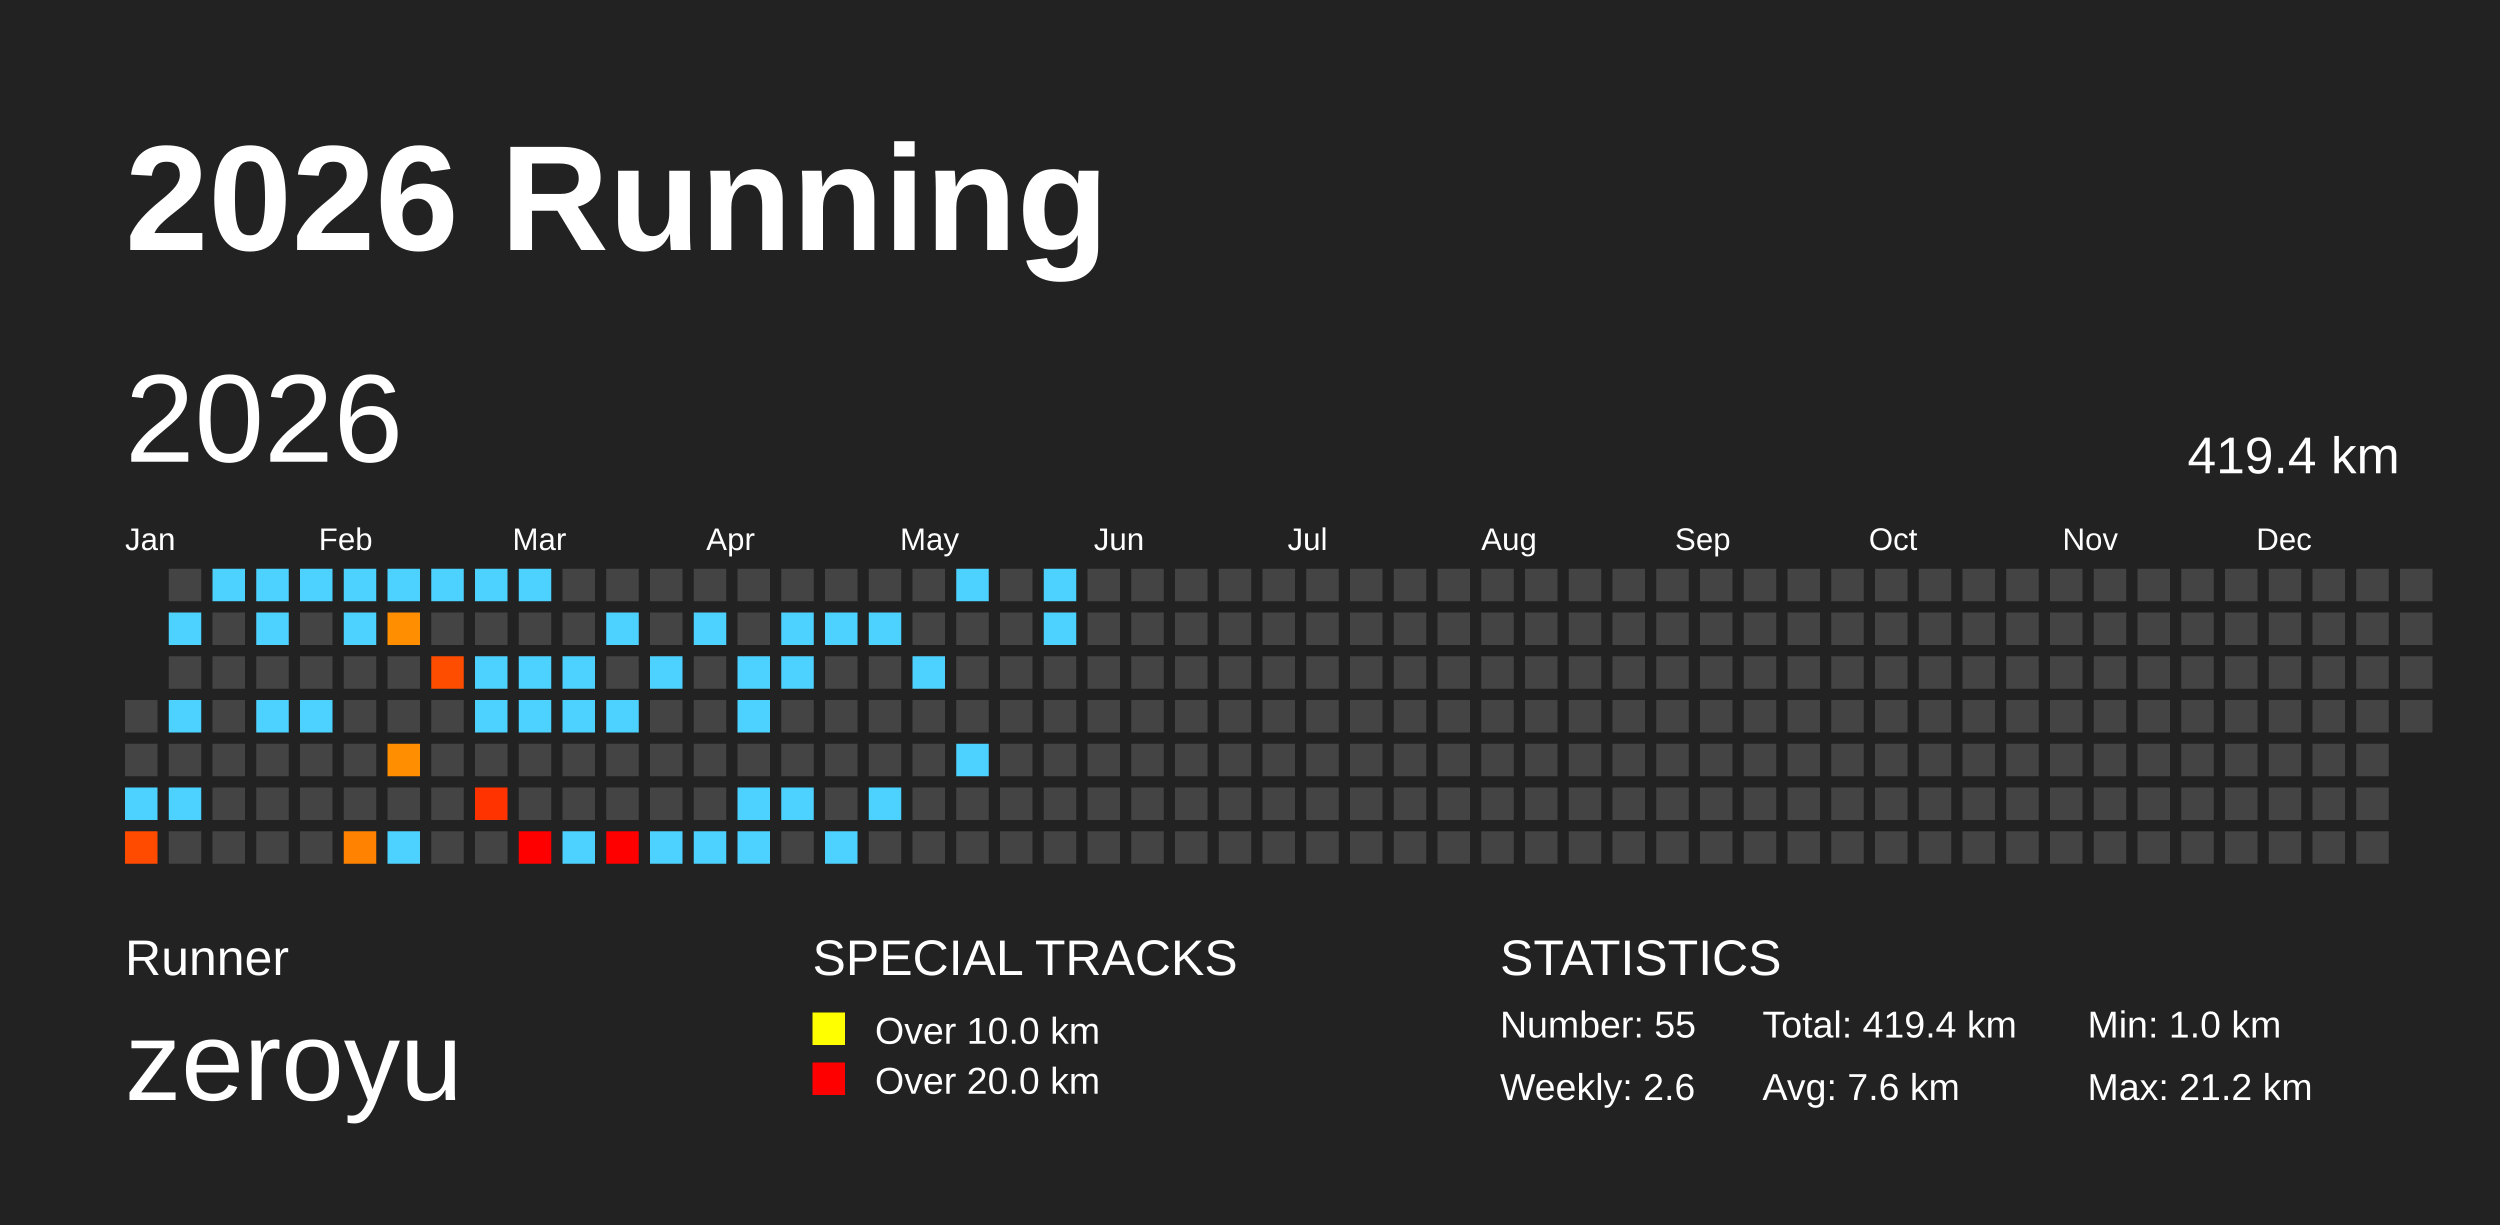
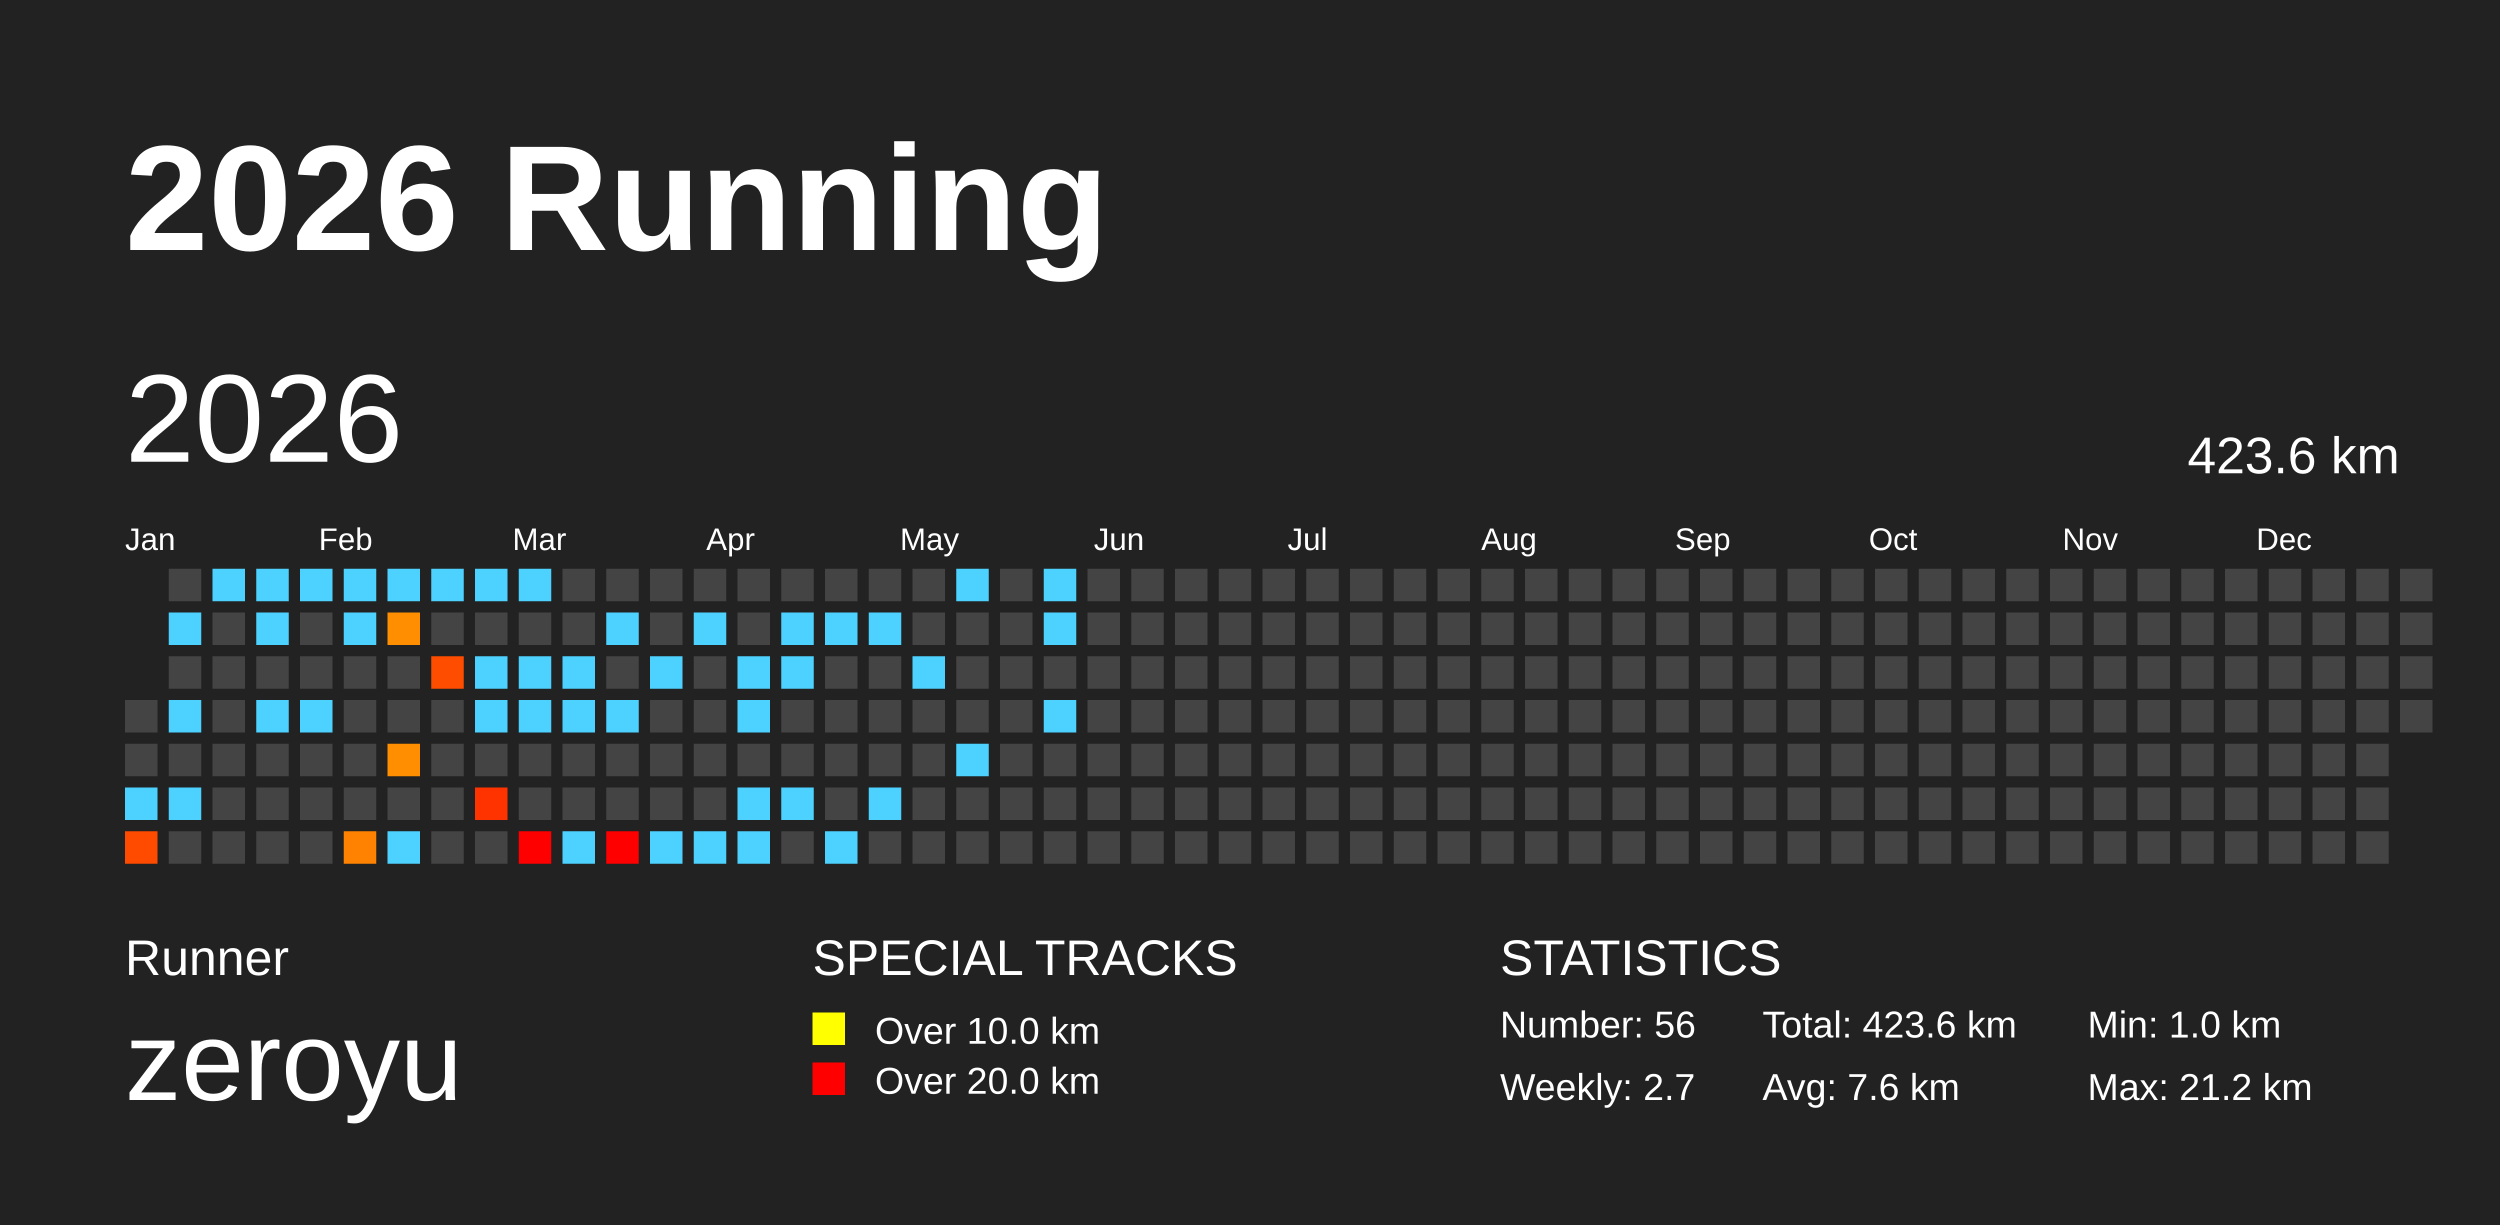
<svg xmlns="http://www.w3.org/2000/svg" baseProfile="full" height="98mm" version="1.1" viewBox="0,0,200,98" width="200mm">
  <defs />
  <rect fill="#222222" height="98" width="200" x="0" y="0" />
  <text fill="#FFFFFF" style="font-size:12px; font-family:Arial; font-weight:bold;" x="10" y="20">2026 Running</text>
  <text fill="#FFFFFF" style="font-size:4px; font-family:Arial" x="10" y="78">Runner</text>
  <text fill="#FFFFFF" style="font-size:9px; font-family:Arial" x="10" y="88">zeroyu</text>
  <text fill="#FFFFFF" style="font-size:4px; font-family:Arial" x="65" y="78">SPECIAL TRACKS</text>
  <rect fill="yellow" height="2.6" width="2.6" x="65" y="81" />
  <text fill="#FFFFFF" style="font-size:3px; font-family:Arial" x="70" y="83.5">Over 10.0 km</text>
  <rect fill="red" height="2.6" width="2.6" x="65" y="85" />
  <text fill="#FFFFFF" style="font-size:3px; font-family:Arial" x="70" y="87.5">Over 20.0 km</text>
  <text fill="#FFFFFF" style="font-size:4px; font-family:Arial" x="120" y="78">STATISTICS</text>
-   <text fill="#FFFFFF" style="font-size:3px; font-family:Arial" x="120" y="83">Number: 55</text>
-   <text fill="#FFFFFF" style="font-size:3px; font-family:Arial" x="120" y="88">Weekly: 2.6</text>
-   <text fill="#FFFFFF" style="font-size:3px; font-family:Arial" x="141" y="83">Total: 419.4 km</text>
+   <text fill="#FFFFFF" style="font-size:3px; font-family:Arial" x="120" y="83">Number: 56</text>
+   <text fill="#FFFFFF" style="font-size:3px; font-family:Arial" x="120" y="88">Weekly: 2.7</text>
+   <text fill="#FFFFFF" style="font-size:3px; font-family:Arial" x="141" y="83">Total: 423.6 km</text>
  <text fill="#FFFFFF" style="font-size:3px; font-family:Arial" x="141" y="88">Avg: 7.6 km</text>
  <text fill="#FFFFFF" style="font-size:3px; font-family:Arial" x="167" y="83">Min: 1.0 km</text>
  <text fill="#FFFFFF" style="font-size:3px; font-family:Arial" x="167" y="88">Max: 21.2 km</text>
  <text dominant-baseline="hanging" fill="#FFFFFF" style="font-size:10.0px; font-family:Arial;" x="10" y="30">2026</text>
-   <text dominant-baseline="hanging" fill="#FFFFFF" style="font-size:4.125px; font-family:Arial;" x="175" y="35">419.4 km</text>
+   <text dominant-baseline="hanging" fill="#FFFFFF" style="font-size:4.125px; font-family:Arial;" x="175" y="35">423.6 km</text>
  <text fill="#FFFFFF" style="font-size:2.5px; font-family:Arial" x="10.0" y="44">Jan</text>
  <text fill="#FFFFFF" style="font-size:2.5px; font-family:Arial" x="25.5" y="44">Feb</text>
  <text fill="#FFFFFF" style="font-size:2.5px; font-family:Arial" x="41.0" y="44">Mar</text>
  <text fill="#FFFFFF" style="font-size:2.5px; font-family:Arial" x="56.5" y="44">Apr</text>
  <text fill="#FFFFFF" style="font-size:2.5px; font-family:Arial" x="72.0" y="44">May</text>
  <text fill="#FFFFFF" style="font-size:2.5px; font-family:Arial" x="87.5" y="44">Jun</text>
  <text fill="#FFFFFF" style="font-size:2.5px; font-family:Arial" x="103.0" y="44">Jul</text>
  <text fill="#FFFFFF" style="font-size:2.5px; font-family:Arial" x="118.5" y="44">Aug</text>
  <text fill="#FFFFFF" style="font-size:2.5px; font-family:Arial" x="134.0" y="44">Sep</text>
  <text fill="#FFFFFF" style="font-size:2.5px; font-family:Arial" x="149.5" y="44">Oct</text>
  <text fill="#FFFFFF" style="font-size:2.5px; font-family:Arial" x="165.0" y="44">Nov</text>
  <text fill="#FFFFFF" style="font-size:2.5px; font-family:Arial" x="180.5" y="44">Dec</text>
  <rect fill="#444444" height="2.6" width="2.6" x="10.0" y="56.0" />
  <rect fill="#444444" height="2.6" width="2.6" x="10.0" y="59.5" />
  <rect fill="#4dd2ff" height="2.6" width="2.6" x="10.0" y="63.0" />
  <rect fill="#ff4b00" height="2.6" width="2.6" x="10.0" y="66.5" />
  <rect fill="#444444" height="2.6" width="2.6" x="13.5" y="45.5" />
  <rect fill="#4dd2ff" height="2.6" width="2.6" x="13.5" y="49.0" />
  <rect fill="#444444" height="2.6" width="2.6" x="13.5" y="52.5" />
  <rect fill="#4dd2ff" height="2.6" width="2.6" x="13.5" y="56.0" />
  <rect fill="#444444" height="2.6" width="2.6" x="13.5" y="59.5" />
  <rect fill="#4dd2ff" height="2.6" width="2.6" x="13.5" y="63.0" />
  <rect fill="#444444" height="2.6" width="2.6" x="13.5" y="66.5" />
  <rect fill="#4dd2ff" height="2.6" width="2.6" x="17.0" y="45.5" />
  <rect fill="#444444" height="2.6" width="2.6" x="17.0" y="49.0" />
  <rect fill="#444444" height="2.6" width="2.6" x="17.0" y="52.5" />
  <rect fill="#444444" height="2.6" width="2.6" x="17.0" y="56.0" />
  <rect fill="#444444" height="2.6" width="2.6" x="17.0" y="59.5" />
  <rect fill="#444444" height="2.6" width="2.6" x="17.0" y="63.0" />
  <rect fill="#444444" height="2.6" width="2.6" x="17.0" y="66.5" />
  <rect fill="#4dd2ff" height="2.6" width="2.6" x="20.5" y="45.5" />
  <rect fill="#4dd2ff" height="2.6" width="2.6" x="20.5" y="49.0" />
  <rect fill="#444444" height="2.6" width="2.6" x="20.5" y="52.5" />
  <rect fill="#4dd2ff" height="2.6" width="2.6" x="20.5" y="56.0" />
  <rect fill="#444444" height="2.6" width="2.6" x="20.5" y="59.5" />
  <rect fill="#444444" height="2.6" width="2.6" x="20.5" y="63.0" />
  <rect fill="#444444" height="2.6" width="2.6" x="20.5" y="66.5" />
  <rect fill="#4dd2ff" height="2.6" width="2.6" x="24.0" y="45.5" />
  <rect fill="#444444" height="2.6" width="2.6" x="24.0" y="49.0" />
  <rect fill="#444444" height="2.6" width="2.6" x="24.0" y="52.5" />
  <rect fill="#4dd2ff" height="2.6" width="2.6" x="24.0" y="56.0" />
  <rect fill="#444444" height="2.6" width="2.6" x="24.0" y="59.5" />
  <rect fill="#444444" height="2.6" width="2.6" x="24.0" y="63.0" />
  <rect fill="#444444" height="2.6" width="2.6" x="24.0" y="66.5" />
  <rect fill="#4dd2ff" height="2.6" width="2.6" x="27.5" y="45.5" />
  <rect fill="#4dd2ff" height="2.6" width="2.6" x="27.5" y="49.0" />
  <rect fill="#444444" height="2.6" width="2.6" x="27.5" y="52.5" />
  <rect fill="#444444" height="2.6" width="2.6" x="27.5" y="56.0" />
  <rect fill="#444444" height="2.6" width="2.6" x="27.5" y="59.5" />
  <rect fill="#444444" height="2.6" width="2.6" x="27.5" y="63.0" />
  <rect fill="#ff8300" height="2.6" width="2.6" x="27.5" y="66.5" />
  <rect fill="#4dd2ff" height="2.6" width="2.6" x="31.0" y="45.5" />
  <rect fill="#ff8e00" height="2.6" width="2.6" x="31.0" y="49.0" />
  <rect fill="#444444" height="2.6" width="2.6" x="31.0" y="52.5" />
  <rect fill="#444444" height="2.6" width="2.6" x="31.0" y="56.0" />
  <rect fill="#ff8e00" height="2.6" width="2.6" x="31.0" y="59.5" />
  <rect fill="#444444" height="2.6" width="2.6" x="31.0" y="63.0" />
  <rect fill="#4dd2ff" height="2.6" width="2.6" x="31.0" y="66.5" />
  <rect fill="#4dd2ff" height="2.6" width="2.6" x="34.5" y="45.5" />
  <rect fill="#444444" height="2.6" width="2.6" x="34.5" y="49.0" />
  <rect fill="#ff4d00" height="2.6" width="2.6" x="34.5" y="52.5" />
  <rect fill="#444444" height="2.6" width="2.6" x="34.5" y="56.0" />
  <rect fill="#444444" height="2.6" width="2.6" x="34.5" y="59.5" />
  <rect fill="#444444" height="2.6" width="2.6" x="34.5" y="63.0" />
  <rect fill="#444444" height="2.6" width="2.6" x="34.5" y="66.5" />
  <rect fill="#4dd2ff" height="2.6" width="2.6" x="38.0" y="45.5" />
  <rect fill="#444444" height="2.6" width="2.6" x="38.0" y="49.0" />
  <rect fill="#4dd2ff" height="2.6" width="2.6" x="38.0" y="52.5" />
  <rect fill="#4dd2ff" height="2.6" width="2.6" x="38.0" y="56.0" />
  <rect fill="#444444" height="2.6" width="2.6" x="38.0" y="59.5" />
  <rect fill="#ff3300" height="2.6" width="2.6" x="38.0" y="63.0" />
  <rect fill="#444444" height="2.6" width="2.6" x="38.0" y="66.5" />
  <rect fill="#4dd2ff" height="2.6" width="2.6" x="41.5" y="45.5" />
  <rect fill="#444444" height="2.6" width="2.6" x="41.5" y="49.0" />
  <rect fill="#4dd2ff" height="2.6" width="2.6" x="41.5" y="52.5" />
  <rect fill="#4dd2ff" height="2.6" width="2.6" x="41.5" y="56.0" />
  <rect fill="#444444" height="2.6" width="2.6" x="41.5" y="59.5" />
  <rect fill="#444444" height="2.6" width="2.6" x="41.5" y="63.0" />
  <rect fill="red" height="2.6" width="2.6" x="41.5" y="66.5" />
  <rect fill="#444444" height="2.6" width="2.6" x="45.0" y="45.5" />
  <rect fill="#444444" height="2.6" width="2.6" x="45.0" y="49.0" />
  <rect fill="#4dd2ff" height="2.6" width="2.6" x="45.0" y="52.5" />
  <rect fill="#4dd2ff" height="2.6" width="2.6" x="45.0" y="56.0" />
  <rect fill="#444444" height="2.6" width="2.6" x="45.0" y="59.5" />
  <rect fill="#444444" height="2.6" width="2.6" x="45.0" y="63.0" />
  <rect fill="#4dd2ff" height="2.6" width="2.6" x="45.0" y="66.5" />
  <rect fill="#444444" height="2.6" width="2.6" x="48.5" y="45.5" />
  <rect fill="#4dd2ff" height="2.6" width="2.6" x="48.5" y="49.0" />
  <rect fill="#444444" height="2.6" width="2.6" x="48.5" y="52.5" />
  <rect fill="#4dd2ff" height="2.6" width="2.6" x="48.5" y="56.0" />
  <rect fill="#444444" height="2.6" width="2.6" x="48.5" y="59.5" />
  <rect fill="#444444" height="2.6" width="2.6" x="48.5" y="63.0" />
  <rect fill="red" height="2.6" width="2.6" x="48.5" y="66.5" />
  <rect fill="#444444" height="2.6" width="2.6" x="52.0" y="45.5" />
  <rect fill="#444444" height="2.6" width="2.6" x="52.0" y="49.0" />
  <rect fill="#4dd2ff" height="2.6" width="2.6" x="52.0" y="52.5" />
  <rect fill="#444444" height="2.6" width="2.6" x="52.0" y="56.0" />
  <rect fill="#444444" height="2.6" width="2.6" x="52.0" y="59.5" />
  <rect fill="#444444" height="2.6" width="2.6" x="52.0" y="63.0" />
  <rect fill="#4dd2ff" height="2.6" width="2.6" x="52.0" y="66.5" />
  <rect fill="#444444" height="2.6" width="2.6" x="55.5" y="45.5" />
  <rect fill="#4dd2ff" height="2.6" width="2.6" x="55.5" y="49.0" />
  <rect fill="#444444" height="2.6" width="2.6" x="55.5" y="52.5" />
  <rect fill="#444444" height="2.6" width="2.6" x="55.5" y="56.0" />
  <rect fill="#444444" height="2.6" width="2.6" x="55.5" y="59.5" />
  <rect fill="#444444" height="2.6" width="2.6" x="55.5" y="63.0" />
  <rect fill="#4dd2ff" height="2.6" width="2.6" x="55.5" y="66.5" />
  <rect fill="#444444" height="2.6" width="2.6" x="59.0" y="45.5" />
  <rect fill="#444444" height="2.6" width="2.6" x="59.0" y="49.0" />
  <rect fill="#4dd2ff" height="2.6" width="2.6" x="59.0" y="52.5" />
  <rect fill="#4dd2ff" height="2.6" width="2.6" x="59.0" y="56.0" />
  <rect fill="#444444" height="2.6" width="2.6" x="59.0" y="59.5" />
  <rect fill="#4dd2ff" height="2.6" width="2.6" x="59.0" y="63.0" />
  <rect fill="#4dd2ff" height="2.6" width="2.6" x="59.0" y="66.5" />
  <rect fill="#444444" height="2.6" width="2.6" x="62.5" y="45.5" />
  <rect fill="#4dd2ff" height="2.6" width="2.6" x="62.5" y="49.0" />
  <rect fill="#4dd2ff" height="2.6" width="2.6" x="62.5" y="52.5" />
  <rect fill="#444444" height="2.6" width="2.6" x="62.5" y="56.0" />
  <rect fill="#444444" height="2.6" width="2.6" x="62.5" y="59.5" />
  <rect fill="#4dd2ff" height="2.6" width="2.6" x="62.5" y="63.0" />
  <rect fill="#444444" height="2.6" width="2.6" x="62.5" y="66.5" />
  <rect fill="#444444" height="2.6" width="2.6" x="66.0" y="45.5" />
  <rect fill="#4dd2ff" height="2.6" width="2.6" x="66.0" y="49.0" />
  <rect fill="#444444" height="2.6" width="2.6" x="66.0" y="52.5" />
  <rect fill="#444444" height="2.6" width="2.6" x="66.0" y="56.0" />
  <rect fill="#444444" height="2.6" width="2.6" x="66.0" y="59.5" />
  <rect fill="#444444" height="2.6" width="2.6" x="66.0" y="63.0" />
  <rect fill="#4dd2ff" height="2.6" width="2.6" x="66.0" y="66.5" />
  <rect fill="#444444" height="2.6" width="2.6" x="69.5" y="45.5" />
  <rect fill="#4dd2ff" height="2.6" width="2.6" x="69.5" y="49.0" />
  <rect fill="#444444" height="2.6" width="2.6" x="69.5" y="52.5" />
  <rect fill="#444444" height="2.6" width="2.6" x="69.5" y="56.0" />
  <rect fill="#444444" height="2.6" width="2.6" x="69.5" y="59.5" />
  <rect fill="#4dd2ff" height="2.6" width="2.6" x="69.5" y="63.0" />
  <rect fill="#444444" height="2.6" width="2.6" x="69.5" y="66.5" />
  <rect fill="#444444" height="2.6" width="2.6" x="73.0" y="45.5" />
  <rect fill="#444444" height="2.6" width="2.6" x="73.0" y="49.0" />
  <rect fill="#4dd2ff" height="2.6" width="2.6" x="73.0" y="52.5" />
  <rect fill="#444444" height="2.6" width="2.6" x="73.0" y="56.0" />
  <rect fill="#444444" height="2.6" width="2.6" x="73.0" y="59.5" />
  <rect fill="#444444" height="2.6" width="2.6" x="73.0" y="63.0" />
  <rect fill="#444444" height="2.6" width="2.6" x="73.0" y="66.5" />
  <rect fill="#4dd2ff" height="2.6" width="2.6" x="76.5" y="45.5" />
  <rect fill="#444444" height="2.6" width="2.6" x="76.5" y="49.0" />
  <rect fill="#444444" height="2.6" width="2.6" x="76.5" y="52.5" />
  <rect fill="#444444" height="2.6" width="2.6" x="76.5" y="56.0" />
  <rect fill="#4dd2ff" height="2.6" width="2.6" x="76.5" y="59.5" />
  <rect fill="#444444" height="2.6" width="2.6" x="76.5" y="63.0" />
  <rect fill="#444444" height="2.6" width="2.6" x="76.5" y="66.5" />
  <rect fill="#444444" height="2.6" width="2.6" x="80.0" y="45.5" />
  <rect fill="#444444" height="2.6" width="2.6" x="80.0" y="49.0" />
  <rect fill="#444444" height="2.6" width="2.6" x="80.0" y="52.5" />
  <rect fill="#444444" height="2.6" width="2.6" x="80.0" y="56.0" />
  <rect fill="#444444" height="2.6" width="2.6" x="80.0" y="59.5" />
  <rect fill="#444444" height="2.6" width="2.6" x="80.0" y="63.0" />
  <rect fill="#444444" height="2.6" width="2.6" x="80.0" y="66.5" />
  <rect fill="#4dd2ff" height="2.6" width="2.6" x="83.5" y="45.5" />
  <rect fill="#4dd2ff" height="2.6" width="2.6" x="83.5" y="49.0" />
  <rect fill="#444444" height="2.6" width="2.6" x="83.5" y="52.5" />
-   <rect fill="#444444" height="2.6" width="2.6" x="83.5" y="56.0" />
+   <rect fill="#4dd2ff" height="2.6" width="2.6" x="83.5" y="56.0" />
  <rect fill="#444444" height="2.6" width="2.6" x="83.5" y="59.5" />
  <rect fill="#444444" height="2.6" width="2.6" x="83.5" y="63.0" />
  <rect fill="#444444" height="2.6" width="2.6" x="83.5" y="66.5" />
  <rect fill="#444444" height="2.6" width="2.6" x="87.0" y="45.5" />
  <rect fill="#444444" height="2.6" width="2.6" x="87.0" y="49.0" />
  <rect fill="#444444" height="2.6" width="2.6" x="87.0" y="52.5" />
  <rect fill="#444444" height="2.6" width="2.6" x="87.0" y="56.0" />
  <rect fill="#444444" height="2.6" width="2.6" x="87.0" y="59.5" />
  <rect fill="#444444" height="2.6" width="2.6" x="87.0" y="63.0" />
  <rect fill="#444444" height="2.6" width="2.6" x="87.0" y="66.5" />
  <rect fill="#444444" height="2.6" width="2.6" x="90.5" y="45.5" />
  <rect fill="#444444" height="2.6" width="2.6" x="90.5" y="49.0" />
  <rect fill="#444444" height="2.6" width="2.6" x="90.5" y="52.5" />
  <rect fill="#444444" height="2.6" width="2.6" x="90.5" y="56.0" />
  <rect fill="#444444" height="2.6" width="2.6" x="90.5" y="59.5" />
  <rect fill="#444444" height="2.6" width="2.6" x="90.5" y="63.0" />
  <rect fill="#444444" height="2.6" width="2.6" x="90.5" y="66.5" />
  <rect fill="#444444" height="2.6" width="2.6" x="94.0" y="45.5" />
  <rect fill="#444444" height="2.6" width="2.6" x="94.0" y="49.0" />
  <rect fill="#444444" height="2.6" width="2.6" x="94.0" y="52.5" />
  <rect fill="#444444" height="2.6" width="2.6" x="94.0" y="56.0" />
  <rect fill="#444444" height="2.6" width="2.6" x="94.0" y="59.5" />
  <rect fill="#444444" height="2.6" width="2.6" x="94.0" y="63.0" />
  <rect fill="#444444" height="2.6" width="2.6" x="94.0" y="66.5" />
  <rect fill="#444444" height="2.6" width="2.6" x="97.5" y="45.5" />
  <rect fill="#444444" height="2.6" width="2.6" x="97.5" y="49.0" />
  <rect fill="#444444" height="2.6" width="2.6" x="97.5" y="52.5" />
  <rect fill="#444444" height="2.6" width="2.6" x="97.5" y="56.0" />
  <rect fill="#444444" height="2.6" width="2.6" x="97.5" y="59.5" />
  <rect fill="#444444" height="2.6" width="2.6" x="97.5" y="63.0" />
  <rect fill="#444444" height="2.6" width="2.6" x="97.5" y="66.5" />
  <rect fill="#444444" height="2.6" width="2.6" x="101.0" y="45.5" />
  <rect fill="#444444" height="2.6" width="2.6" x="101.0" y="49.0" />
  <rect fill="#444444" height="2.6" width="2.6" x="101.0" y="52.5" />
  <rect fill="#444444" height="2.6" width="2.6" x="101.0" y="56.0" />
  <rect fill="#444444" height="2.6" width="2.6" x="101.0" y="59.5" />
  <rect fill="#444444" height="2.6" width="2.6" x="101.0" y="63.0" />
  <rect fill="#444444" height="2.6" width="2.6" x="101.0" y="66.5" />
  <rect fill="#444444" height="2.6" width="2.6" x="104.5" y="45.5" />
  <rect fill="#444444" height="2.6" width="2.6" x="104.5" y="49.0" />
  <rect fill="#444444" height="2.6" width="2.6" x="104.5" y="52.5" />
  <rect fill="#444444" height="2.6" width="2.6" x="104.5" y="56.0" />
  <rect fill="#444444" height="2.6" width="2.6" x="104.5" y="59.5" />
  <rect fill="#444444" height="2.6" width="2.6" x="104.5" y="63.0" />
  <rect fill="#444444" height="2.6" width="2.6" x="104.5" y="66.5" />
  <rect fill="#444444" height="2.6" width="2.6" x="108.0" y="45.5" />
  <rect fill="#444444" height="2.6" width="2.6" x="108.0" y="49.0" />
  <rect fill="#444444" height="2.6" width="2.6" x="108.0" y="52.5" />
  <rect fill="#444444" height="2.6" width="2.6" x="108.0" y="56.0" />
  <rect fill="#444444" height="2.6" width="2.6" x="108.0" y="59.5" />
  <rect fill="#444444" height="2.6" width="2.6" x="108.0" y="63.0" />
  <rect fill="#444444" height="2.6" width="2.6" x="108.0" y="66.5" />
  <rect fill="#444444" height="2.6" width="2.6" x="111.5" y="45.5" />
  <rect fill="#444444" height="2.6" width="2.6" x="111.5" y="49.0" />
  <rect fill="#444444" height="2.6" width="2.6" x="111.5" y="52.5" />
  <rect fill="#444444" height="2.6" width="2.6" x="111.5" y="56.0" />
  <rect fill="#444444" height="2.6" width="2.6" x="111.5" y="59.5" />
  <rect fill="#444444" height="2.6" width="2.6" x="111.5" y="63.0" />
  <rect fill="#444444" height="2.6" width="2.6" x="111.5" y="66.5" />
  <rect fill="#444444" height="2.6" width="2.6" x="115.0" y="45.5" />
  <rect fill="#444444" height="2.6" width="2.6" x="115.0" y="49.0" />
  <rect fill="#444444" height="2.6" width="2.6" x="115.0" y="52.5" />
  <rect fill="#444444" height="2.6" width="2.6" x="115.0" y="56.0" />
  <rect fill="#444444" height="2.6" width="2.6" x="115.0" y="59.5" />
  <rect fill="#444444" height="2.6" width="2.6" x="115.0" y="63.0" />
  <rect fill="#444444" height="2.6" width="2.6" x="115.0" y="66.5" />
  <rect fill="#444444" height="2.6" width="2.6" x="118.5" y="45.5" />
  <rect fill="#444444" height="2.6" width="2.6" x="118.5" y="49.0" />
  <rect fill="#444444" height="2.6" width="2.6" x="118.5" y="52.5" />
  <rect fill="#444444" height="2.6" width="2.6" x="118.5" y="56.0" />
  <rect fill="#444444" height="2.6" width="2.6" x="118.5" y="59.5" />
  <rect fill="#444444" height="2.6" width="2.6" x="118.5" y="63.0" />
  <rect fill="#444444" height="2.6" width="2.6" x="118.5" y="66.5" />
  <rect fill="#444444" height="2.6" width="2.6" x="122.0" y="45.5" />
  <rect fill="#444444" height="2.6" width="2.6" x="122.0" y="49.0" />
  <rect fill="#444444" height="2.6" width="2.6" x="122.0" y="52.5" />
  <rect fill="#444444" height="2.6" width="2.6" x="122.0" y="56.0" />
  <rect fill="#444444" height="2.6" width="2.6" x="122.0" y="59.5" />
  <rect fill="#444444" height="2.6" width="2.6" x="122.0" y="63.0" />
  <rect fill="#444444" height="2.6" width="2.6" x="122.0" y="66.5" />
  <rect fill="#444444" height="2.6" width="2.6" x="125.5" y="45.5" />
  <rect fill="#444444" height="2.6" width="2.6" x="125.5" y="49.0" />
  <rect fill="#444444" height="2.6" width="2.6" x="125.5" y="52.5" />
  <rect fill="#444444" height="2.6" width="2.6" x="125.5" y="56.0" />
  <rect fill="#444444" height="2.6" width="2.6" x="125.5" y="59.5" />
  <rect fill="#444444" height="2.6" width="2.6" x="125.5" y="63.0" />
  <rect fill="#444444" height="2.6" width="2.6" x="125.5" y="66.5" />
  <rect fill="#444444" height="2.6" width="2.6" x="129.0" y="45.5" />
  <rect fill="#444444" height="2.6" width="2.6" x="129.0" y="49.0" />
  <rect fill="#444444" height="2.6" width="2.6" x="129.0" y="52.5" />
  <rect fill="#444444" height="2.6" width="2.6" x="129.0" y="56.0" />
  <rect fill="#444444" height="2.6" width="2.6" x="129.0" y="59.5" />
  <rect fill="#444444" height="2.6" width="2.6" x="129.0" y="63.0" />
  <rect fill="#444444" height="2.6" width="2.6" x="129.0" y="66.5" />
  <rect fill="#444444" height="2.6" width="2.6" x="132.5" y="45.5" />
  <rect fill="#444444" height="2.6" width="2.6" x="132.5" y="49.0" />
  <rect fill="#444444" height="2.6" width="2.6" x="132.5" y="52.5" />
  <rect fill="#444444" height="2.6" width="2.6" x="132.5" y="56.0" />
  <rect fill="#444444" height="2.6" width="2.6" x="132.5" y="59.5" />
  <rect fill="#444444" height="2.6" width="2.6" x="132.5" y="63.0" />
  <rect fill="#444444" height="2.6" width="2.6" x="132.5" y="66.5" />
  <rect fill="#444444" height="2.6" width="2.6" x="136.0" y="45.5" />
  <rect fill="#444444" height="2.6" width="2.6" x="136.0" y="49.0" />
  <rect fill="#444444" height="2.6" width="2.6" x="136.0" y="52.5" />
  <rect fill="#444444" height="2.6" width="2.6" x="136.0" y="56.0" />
  <rect fill="#444444" height="2.6" width="2.6" x="136.0" y="59.5" />
  <rect fill="#444444" height="2.6" width="2.6" x="136.0" y="63.0" />
  <rect fill="#444444" height="2.6" width="2.6" x="136.0" y="66.5" />
  <rect fill="#444444" height="2.6" width="2.6" x="139.5" y="45.5" />
  <rect fill="#444444" height="2.6" width="2.6" x="139.5" y="49.0" />
  <rect fill="#444444" height="2.6" width="2.6" x="139.5" y="52.5" />
  <rect fill="#444444" height="2.6" width="2.6" x="139.5" y="56.0" />
  <rect fill="#444444" height="2.6" width="2.6" x="139.5" y="59.5" />
  <rect fill="#444444" height="2.6" width="2.6" x="139.5" y="63.0" />
  <rect fill="#444444" height="2.6" width="2.6" x="139.5" y="66.5" />
  <rect fill="#444444" height="2.6" width="2.6" x="143.0" y="45.5" />
  <rect fill="#444444" height="2.6" width="2.6" x="143.0" y="49.0" />
  <rect fill="#444444" height="2.6" width="2.6" x="143.0" y="52.5" />
  <rect fill="#444444" height="2.6" width="2.6" x="143.0" y="56.0" />
  <rect fill="#444444" height="2.6" width="2.6" x="143.0" y="59.5" />
  <rect fill="#444444" height="2.6" width="2.6" x="143.0" y="63.0" />
  <rect fill="#444444" height="2.6" width="2.6" x="143.0" y="66.5" />
  <rect fill="#444444" height="2.6" width="2.6" x="146.5" y="45.5" />
  <rect fill="#444444" height="2.6" width="2.6" x="146.5" y="49.0" />
  <rect fill="#444444" height="2.6" width="2.6" x="146.5" y="52.5" />
  <rect fill="#444444" height="2.6" width="2.6" x="146.5" y="56.0" />
  <rect fill="#444444" height="2.6" width="2.6" x="146.5" y="59.5" />
  <rect fill="#444444" height="2.6" width="2.6" x="146.5" y="63.0" />
  <rect fill="#444444" height="2.6" width="2.6" x="146.5" y="66.5" />
  <rect fill="#444444" height="2.6" width="2.6" x="150.0" y="45.5" />
  <rect fill="#444444" height="2.6" width="2.6" x="150.0" y="49.0" />
  <rect fill="#444444" height="2.6" width="2.6" x="150.0" y="52.5" />
  <rect fill="#444444" height="2.6" width="2.6" x="150.0" y="56.0" />
  <rect fill="#444444" height="2.6" width="2.6" x="150.0" y="59.5" />
  <rect fill="#444444" height="2.6" width="2.6" x="150.0" y="63.0" />
  <rect fill="#444444" height="2.6" width="2.6" x="150.0" y="66.5" />
  <rect fill="#444444" height="2.6" width="2.6" x="153.5" y="45.5" />
  <rect fill="#444444" height="2.6" width="2.6" x="153.5" y="49.0" />
  <rect fill="#444444" height="2.6" width="2.6" x="153.5" y="52.5" />
  <rect fill="#444444" height="2.6" width="2.6" x="153.5" y="56.0" />
  <rect fill="#444444" height="2.6" width="2.6" x="153.5" y="59.5" />
  <rect fill="#444444" height="2.6" width="2.6" x="153.5" y="63.0" />
  <rect fill="#444444" height="2.6" width="2.6" x="153.5" y="66.5" />
  <rect fill="#444444" height="2.6" width="2.6" x="157.0" y="45.5" />
  <rect fill="#444444" height="2.6" width="2.6" x="157.0" y="49.0" />
  <rect fill="#444444" height="2.6" width="2.6" x="157.0" y="52.5" />
  <rect fill="#444444" height="2.6" width="2.6" x="157.0" y="56.0" />
  <rect fill="#444444" height="2.6" width="2.6" x="157.0" y="59.5" />
  <rect fill="#444444" height="2.6" width="2.6" x="157.0" y="63.0" />
  <rect fill="#444444" height="2.6" width="2.6" x="157.0" y="66.5" />
  <rect fill="#444444" height="2.6" width="2.6" x="160.5" y="45.5" />
  <rect fill="#444444" height="2.6" width="2.6" x="160.5" y="49.0" />
  <rect fill="#444444" height="2.6" width="2.6" x="160.5" y="52.5" />
  <rect fill="#444444" height="2.6" width="2.6" x="160.5" y="56.0" />
  <rect fill="#444444" height="2.6" width="2.6" x="160.5" y="59.5" />
  <rect fill="#444444" height="2.6" width="2.6" x="160.5" y="63.0" />
  <rect fill="#444444" height="2.6" width="2.6" x="160.5" y="66.5" />
  <rect fill="#444444" height="2.6" width="2.6" x="164.0" y="45.5" />
  <rect fill="#444444" height="2.6" width="2.6" x="164.0" y="49.0" />
  <rect fill="#444444" height="2.6" width="2.6" x="164.0" y="52.5" />
  <rect fill="#444444" height="2.6" width="2.6" x="164.0" y="56.0" />
  <rect fill="#444444" height="2.6" width="2.6" x="164.0" y="59.5" />
  <rect fill="#444444" height="2.6" width="2.6" x="164.0" y="63.0" />
  <rect fill="#444444" height="2.6" width="2.6" x="164.0" y="66.5" />
  <rect fill="#444444" height="2.6" width="2.6" x="167.5" y="45.5" />
  <rect fill="#444444" height="2.6" width="2.6" x="167.5" y="49.0" />
  <rect fill="#444444" height="2.6" width="2.6" x="167.5" y="52.5" />
  <rect fill="#444444" height="2.6" width="2.6" x="167.5" y="56.0" />
  <rect fill="#444444" height="2.6" width="2.6" x="167.5" y="59.5" />
  <rect fill="#444444" height="2.6" width="2.6" x="167.5" y="63.0" />
  <rect fill="#444444" height="2.6" width="2.6" x="167.5" y="66.5" />
  <rect fill="#444444" height="2.6" width="2.6" x="171.0" y="45.5" />
  <rect fill="#444444" height="2.6" width="2.6" x="171.0" y="49.0" />
  <rect fill="#444444" height="2.6" width="2.6" x="171.0" y="52.5" />
  <rect fill="#444444" height="2.6" width="2.6" x="171.0" y="56.0" />
  <rect fill="#444444" height="2.6" width="2.6" x="171.0" y="59.5" />
  <rect fill="#444444" height="2.6" width="2.6" x="171.0" y="63.0" />
  <rect fill="#444444" height="2.6" width="2.6" x="171.0" y="66.5" />
  <rect fill="#444444" height="2.6" width="2.6" x="174.5" y="45.5" />
  <rect fill="#444444" height="2.6" width="2.6" x="174.5" y="49.0" />
  <rect fill="#444444" height="2.6" width="2.6" x="174.5" y="52.5" />
  <rect fill="#444444" height="2.6" width="2.6" x="174.5" y="56.0" />
  <rect fill="#444444" height="2.6" width="2.6" x="174.5" y="59.5" />
  <rect fill="#444444" height="2.6" width="2.6" x="174.5" y="63.0" />
  <rect fill="#444444" height="2.6" width="2.6" x="174.5" y="66.5" />
  <rect fill="#444444" height="2.6" width="2.6" x="178.0" y="45.5" />
  <rect fill="#444444" height="2.6" width="2.6" x="178.0" y="49.0" />
  <rect fill="#444444" height="2.6" width="2.6" x="178.0" y="52.5" />
  <rect fill="#444444" height="2.6" width="2.6" x="178.0" y="56.0" />
  <rect fill="#444444" height="2.6" width="2.6" x="178.0" y="59.5" />
  <rect fill="#444444" height="2.6" width="2.6" x="178.0" y="63.0" />
  <rect fill="#444444" height="2.6" width="2.6" x="178.0" y="66.5" />
  <rect fill="#444444" height="2.6" width="2.6" x="181.5" y="45.5" />
  <rect fill="#444444" height="2.6" width="2.6" x="181.5" y="49.0" />
  <rect fill="#444444" height="2.6" width="2.6" x="181.5" y="52.5" />
  <rect fill="#444444" height="2.6" width="2.6" x="181.5" y="56.0" />
  <rect fill="#444444" height="2.6" width="2.6" x="181.5" y="59.5" />
  <rect fill="#444444" height="2.6" width="2.6" x="181.5" y="63.0" />
  <rect fill="#444444" height="2.6" width="2.6" x="181.5" y="66.5" />
  <rect fill="#444444" height="2.6" width="2.6" x="185.0" y="45.5" />
  <rect fill="#444444" height="2.6" width="2.6" x="185.0" y="49.0" />
  <rect fill="#444444" height="2.6" width="2.6" x="185.0" y="52.5" />
  <rect fill="#444444" height="2.6" width="2.6" x="185.0" y="56.0" />
  <rect fill="#444444" height="2.6" width="2.6" x="185.0" y="59.5" />
  <rect fill="#444444" height="2.6" width="2.6" x="185.0" y="63.0" />
  <rect fill="#444444" height="2.6" width="2.6" x="185.0" y="66.5" />
  <rect fill="#444444" height="2.6" width="2.6" x="188.5" y="45.5" />
  <rect fill="#444444" height="2.6" width="2.6" x="188.5" y="49.0" />
  <rect fill="#444444" height="2.6" width="2.6" x="188.5" y="52.5" />
  <rect fill="#444444" height="2.6" width="2.6" x="188.5" y="56.0" />
  <rect fill="#444444" height="2.6" width="2.6" x="188.5" y="59.5" />
  <rect fill="#444444" height="2.6" width="2.6" x="188.5" y="63.0" />
  <rect fill="#444444" height="2.6" width="2.6" x="188.5" y="66.5" />
  <rect fill="#444444" height="2.6" width="2.6" x="192.0" y="45.5" />
  <rect fill="#444444" height="2.6" width="2.6" x="192.0" y="49.0" />
  <rect fill="#444444" height="2.6" width="2.6" x="192.0" y="52.5" />
  <rect fill="#444444" height="2.6" width="2.6" x="192.0" y="56.0" />
</svg>
